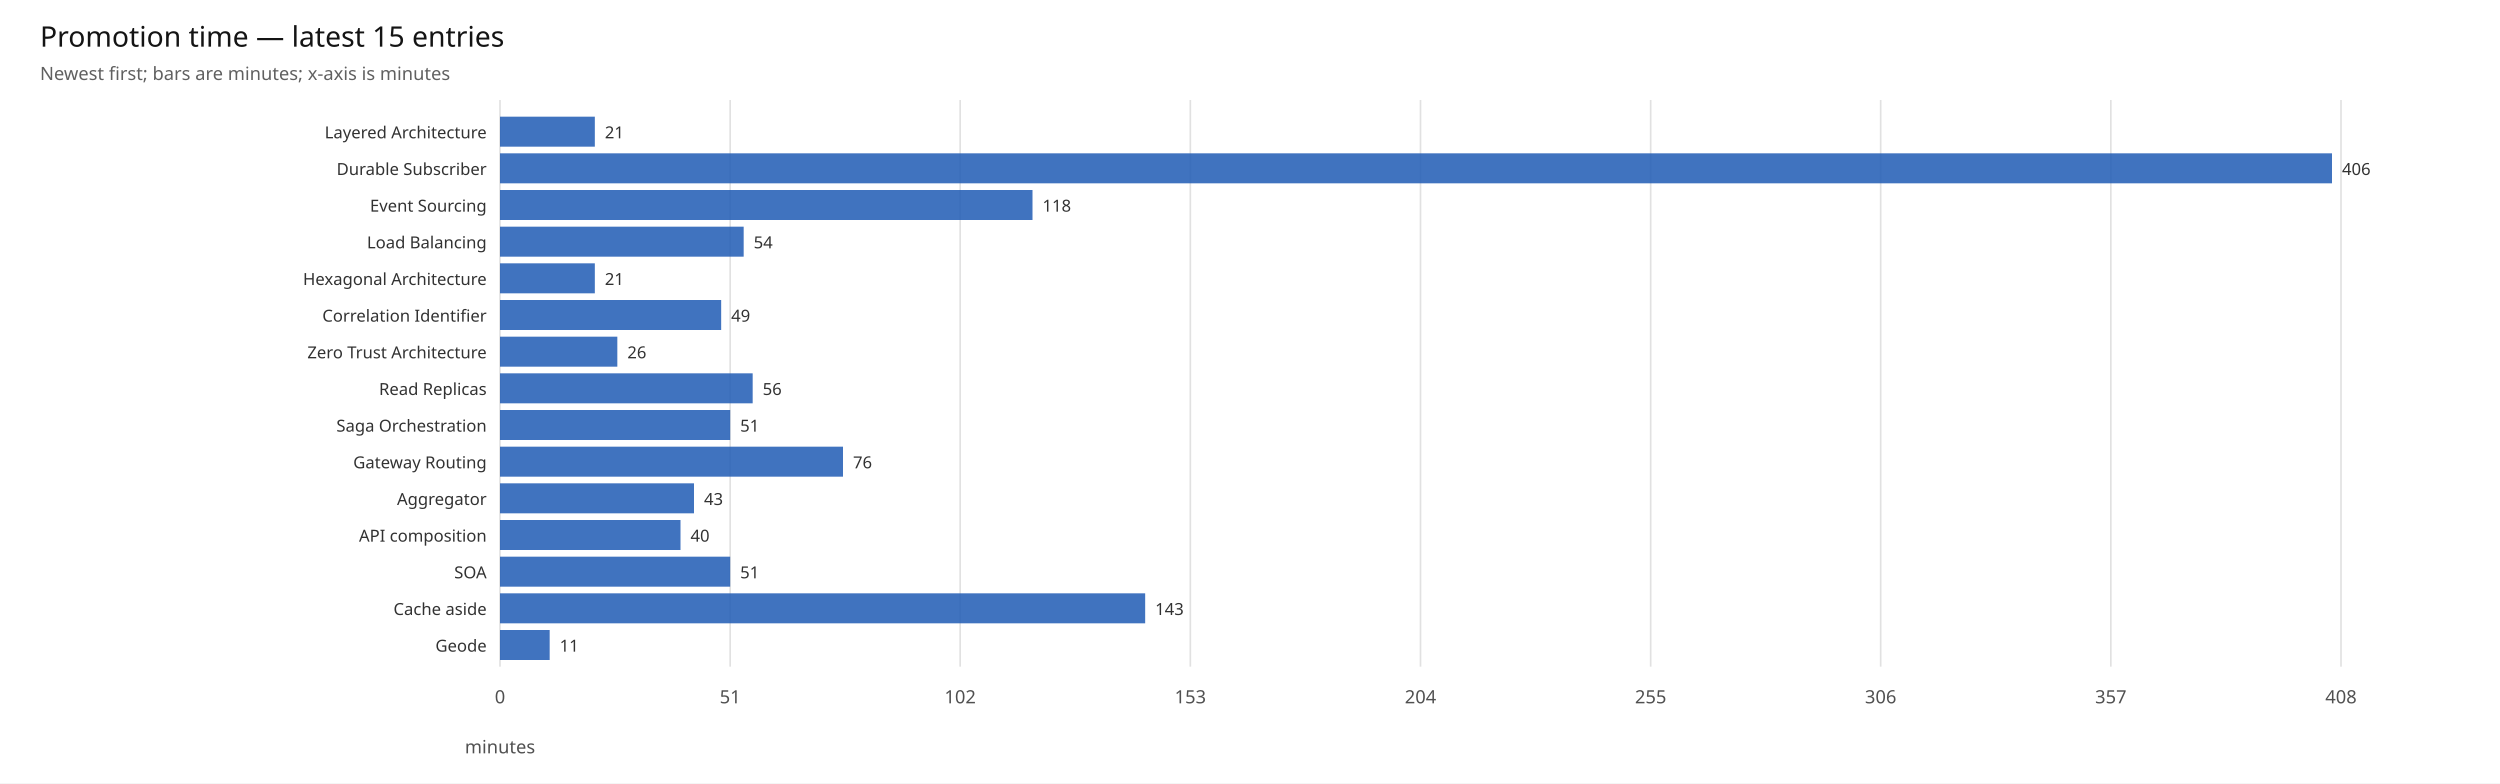
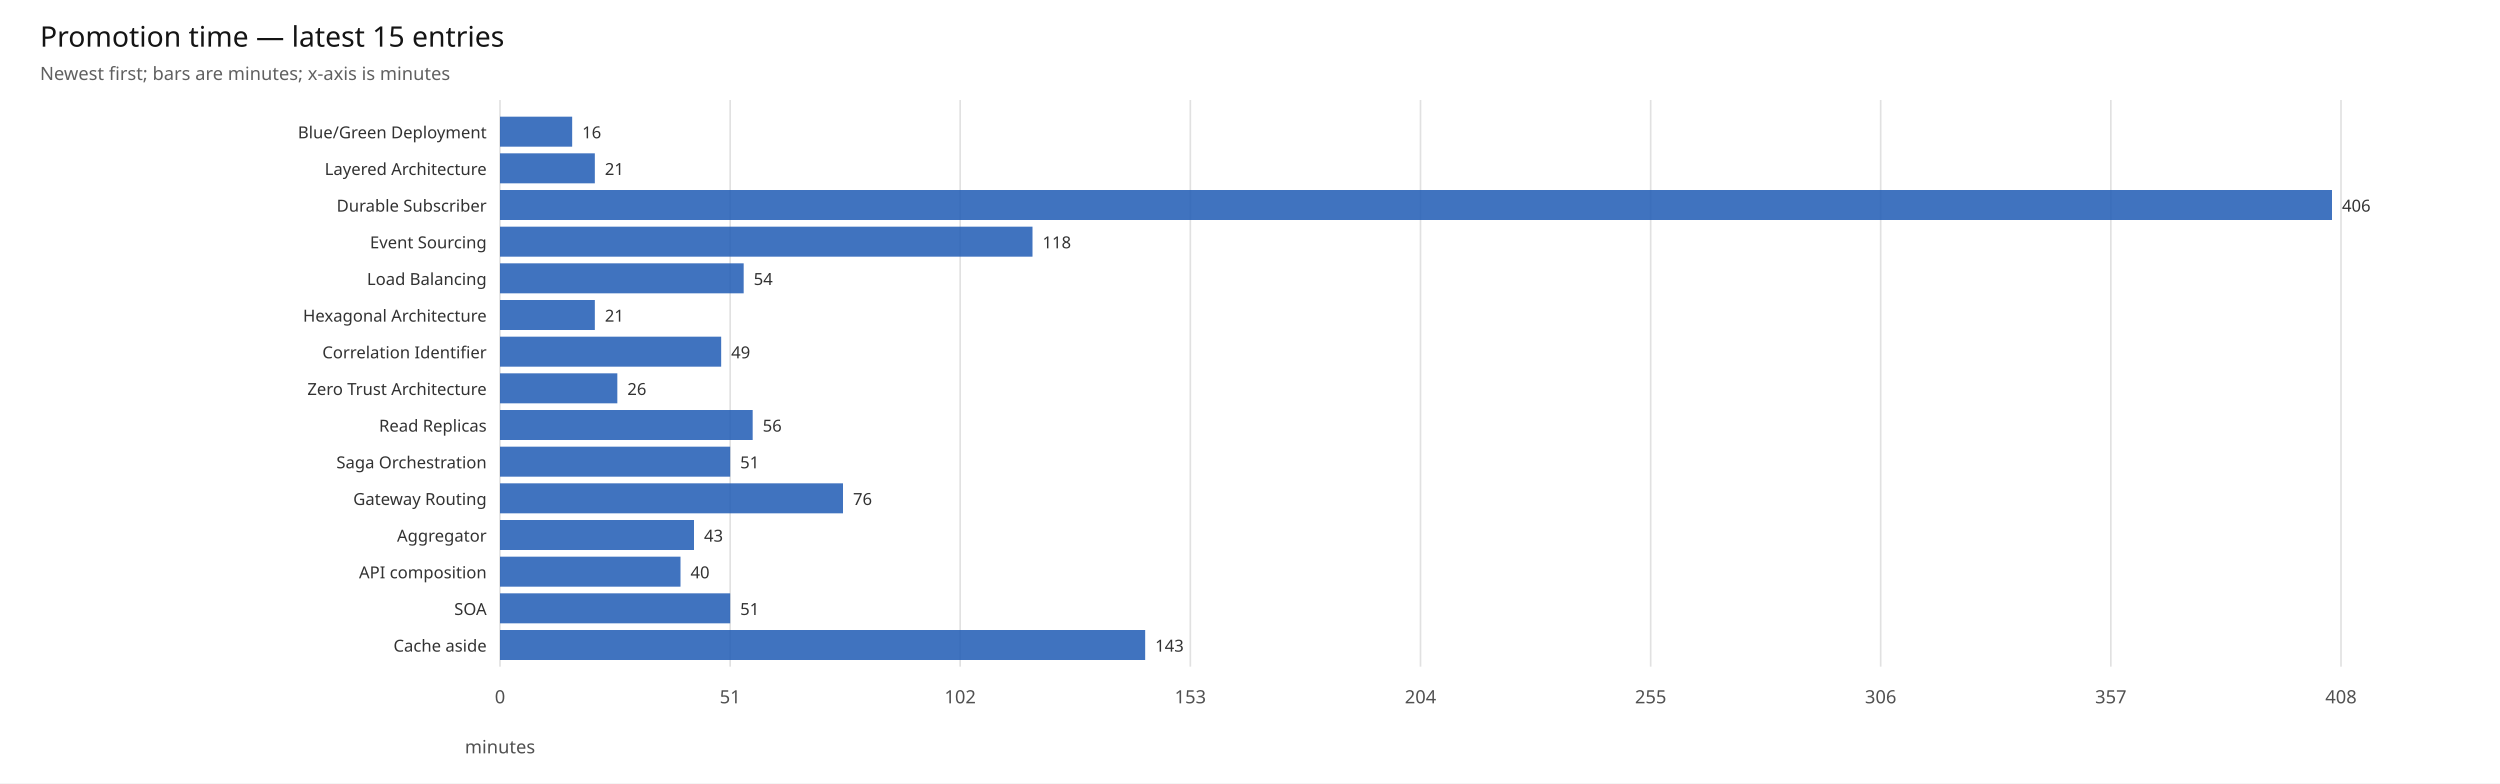
<svg xmlns="http://www.w3.org/2000/svg" width="1500" height="470" viewBox="0 0 1500 470">
  <rect width="100%" height="100%" fill="white" />
  <text x="24" y="28" font-family="Verdana" font-size="17" fill="#141414">Promotion time — latest 15 entries</text>
  <text x="24" y="48" font-family="Verdana" font-size="11" fill="#606060">Newest first; bars are minutes; x-axis is minutes</text>
  <line x1="300.0" y1="60" x2="300.0" y2="400" stroke="#e1e1e1" />
  <text x="300.0" y="422" text-anchor="middle" font-family="Verdana" font-size="11" fill="#505050">0</text>
  <line x1="438.1" y1="60" x2="438.1" y2="400" stroke="#e1e1e1" />
  <text x="438.1" y="422" text-anchor="middle" font-family="Verdana" font-size="11" fill="#505050">51</text>
  <line x1="576.1" y1="60" x2="576.1" y2="400" stroke="#e1e1e1" />
  <text x="576.1" y="422" text-anchor="middle" font-family="Verdana" font-size="11" fill="#505050">102</text>
  <line x1="714.2" y1="60" x2="714.2" y2="400" stroke="#e1e1e1" />
  <text x="714.2" y="422" text-anchor="middle" font-family="Verdana" font-size="11" fill="#505050">153</text>
  <line x1="852.3" y1="60" x2="852.3" y2="400" stroke="#e1e1e1" />
  <text x="852.3" y="422" text-anchor="middle" font-family="Verdana" font-size="11" fill="#505050">204</text>
  <line x1="990.4" y1="60" x2="990.4" y2="400" stroke="#e1e1e1" />
  <text x="990.4" y="422" text-anchor="middle" font-family="Verdana" font-size="11" fill="#505050">255</text>
  <line x1="1128.4" y1="60" x2="1128.4" y2="400" stroke="#e1e1e1" />
  <text x="1128.4" y="422" text-anchor="middle" font-family="Verdana" font-size="11" fill="#505050">306</text>
  <line x1="1266.5" y1="60" x2="1266.5" y2="400" stroke="#e1e1e1" />
  <text x="1266.5" y="422" text-anchor="middle" font-family="Verdana" font-size="11" fill="#505050">357</text>
  <line x1="1404.6" y1="60" x2="1404.6" y2="400" stroke="#e1e1e1" />
  <text x="1404.6" y="422" text-anchor="middle" font-family="Verdana" font-size="11" fill="#505050">408</text>
-   <rect x="300" y="70" width="56.9" height="18" fill="#1e5ab4" opacity="0.85" />
-   <text x="292" y="83" text-anchor="end" font-family="Verdana" font-size="10" fill="#323232">Layered Architecture</text>
-   <text x="362.9" y="83" font-family="Verdana" font-size="10" fill="#323232">21</text>
-   <rect x="300" y="92" width="1099.2" height="18" fill="#1e5ab4" opacity="0.85" />
-   <text x="292" y="105" text-anchor="end" font-family="Verdana" font-size="10" fill="#323232">Durable Subscriber</text>
-   <text x="1405.2" y="105" font-family="Verdana" font-size="10" fill="#323232">406</text>
-   <rect x="300" y="114" width="319.5" height="18" fill="#1e5ab4" opacity="0.85" />
-   <text x="292" y="127" text-anchor="end" font-family="Verdana" font-size="10" fill="#323232">Event Sourcing</text>
-   <text x="625.5" y="127" font-family="Verdana" font-size="10" fill="#323232">118</text>
-   <rect x="300" y="136" width="146.2" height="18" fill="#1e5ab4" opacity="0.85" />
-   <text x="292" y="149" text-anchor="end" font-family="Verdana" font-size="10" fill="#323232">Load Balancing</text>
-   <text x="452.2" y="149" font-family="Verdana" font-size="10" fill="#323232">54</text>
-   <rect x="300" y="158" width="56.9" height="18" fill="#1e5ab4" opacity="0.85" />
-   <text x="292" y="171" text-anchor="end" font-family="Verdana" font-size="10" fill="#323232">Hexagonal Architecture</text>
-   <text x="362.9" y="171" font-family="Verdana" font-size="10" fill="#323232">21</text>
-   <rect x="300" y="180" width="132.7" height="18" fill="#1e5ab4" opacity="0.85" />
-   <text x="292" y="193" text-anchor="end" font-family="Verdana" font-size="10" fill="#323232">Correlation Identifier</text>
-   <text x="438.7" y="193" font-family="Verdana" font-size="10" fill="#323232">49</text>
-   <rect x="300" y="202" width="70.4" height="18" fill="#1e5ab4" opacity="0.85" />
-   <text x="292" y="215" text-anchor="end" font-family="Verdana" font-size="10" fill="#323232">Zero Trust Architecture</text>
-   <text x="376.4" y="215" font-family="Verdana" font-size="10" fill="#323232">26</text>
-   <rect x="300" y="224" width="151.6" height="18" fill="#1e5ab4" opacity="0.85" />
-   <text x="292" y="237" text-anchor="end" font-family="Verdana" font-size="10" fill="#323232">Read Replicas</text>
-   <text x="457.6" y="237" font-family="Verdana" font-size="10" fill="#323232">56</text>
-   <rect x="300" y="246" width="138.1" height="18" fill="#1e5ab4" opacity="0.85" />
-   <text x="292" y="259" text-anchor="end" font-family="Verdana" font-size="10" fill="#323232">Saga Orchestration</text>
-   <text x="444.1" y="259" font-family="Verdana" font-size="10" fill="#323232">51</text>
-   <rect x="300" y="268" width="205.8" height="18" fill="#1e5ab4" opacity="0.85" />
-   <text x="292" y="281" text-anchor="end" font-family="Verdana" font-size="10" fill="#323232">Gateway Routing</text>
-   <text x="511.8" y="281" font-family="Verdana" font-size="10" fill="#323232">76</text>
-   <rect x="300" y="290" width="116.4" height="18" fill="#1e5ab4" opacity="0.85" />
-   <text x="292" y="303" text-anchor="end" font-family="Verdana" font-size="10" fill="#323232">Aggregator</text>
-   <text x="422.4" y="303" font-family="Verdana" font-size="10" fill="#323232">43</text>
-   <rect x="300" y="312" width="108.3" height="18" fill="#1e5ab4" opacity="0.85" />
-   <text x="292" y="325" text-anchor="end" font-family="Verdana" font-size="10" fill="#323232">API composition</text>
-   <text x="414.3" y="325" font-family="Verdana" font-size="10" fill="#323232">40</text>
-   <rect x="300" y="334" width="138.1" height="18" fill="#1e5ab4" opacity="0.85" />
-   <text x="292" y="347" text-anchor="end" font-family="Verdana" font-size="10" fill="#323232">SOA</text>
-   <text x="444.1" y="347" font-family="Verdana" font-size="10" fill="#323232">51</text>
-   <rect x="300" y="356" width="387.1" height="18" fill="#1e5ab4" opacity="0.85" />
-   <text x="292" y="369" text-anchor="end" font-family="Verdana" font-size="10" fill="#323232">Cache aside</text>
-   <text x="693.1" y="369" font-family="Verdana" font-size="10" fill="#323232">143</text>
-   <rect x="300" y="378" width="29.8" height="18" fill="#1e5ab4" opacity="0.85" />
-   <text x="292" y="391" text-anchor="end" font-family="Verdana" font-size="10" fill="#323232">Geode</text>
-   <text x="335.8" y="391" font-family="Verdana" font-size="10" fill="#323232">11</text>
+   <rect x="300" y="70" width="43.3" height="18" fill="#1e5ab4" opacity="0.85" />
+   <text x="292" y="83" text-anchor="end" font-family="Verdana" font-size="10" fill="#323232">Blue/Green Deployment</text>
+   <text x="349.3" y="83" font-family="Verdana" font-size="10" fill="#323232">16</text>
+   <rect x="300" y="92" width="56.9" height="18" fill="#1e5ab4" opacity="0.85" />
+   <text x="292" y="105" text-anchor="end" font-family="Verdana" font-size="10" fill="#323232">Layered Architecture</text>
+   <text x="362.9" y="105" font-family="Verdana" font-size="10" fill="#323232">21</text>
+   <rect x="300" y="114" width="1099.2" height="18" fill="#1e5ab4" opacity="0.85" />
+   <text x="292" y="127" text-anchor="end" font-family="Verdana" font-size="10" fill="#323232">Durable Subscriber</text>
+   <text x="1405.2" y="127" font-family="Verdana" font-size="10" fill="#323232">406</text>
+   <rect x="300" y="136" width="319.5" height="18" fill="#1e5ab4" opacity="0.85" />
+   <text x="292" y="149" text-anchor="end" font-family="Verdana" font-size="10" fill="#323232">Event Sourcing</text>
+   <text x="625.5" y="149" font-family="Verdana" font-size="10" fill="#323232">118</text>
+   <rect x="300" y="158" width="146.2" height="18" fill="#1e5ab4" opacity="0.85" />
+   <text x="292" y="171" text-anchor="end" font-family="Verdana" font-size="10" fill="#323232">Load Balancing</text>
+   <text x="452.2" y="171" font-family="Verdana" font-size="10" fill="#323232">54</text>
+   <rect x="300" y="180" width="56.9" height="18" fill="#1e5ab4" opacity="0.85" />
+   <text x="292" y="193" text-anchor="end" font-family="Verdana" font-size="10" fill="#323232">Hexagonal Architecture</text>
+   <text x="362.9" y="193" font-family="Verdana" font-size="10" fill="#323232">21</text>
+   <rect x="300" y="202" width="132.7" height="18" fill="#1e5ab4" opacity="0.85" />
+   <text x="292" y="215" text-anchor="end" font-family="Verdana" font-size="10" fill="#323232">Correlation Identifier</text>
+   <text x="438.7" y="215" font-family="Verdana" font-size="10" fill="#323232">49</text>
+   <rect x="300" y="224" width="70.4" height="18" fill="#1e5ab4" opacity="0.85" />
+   <text x="292" y="237" text-anchor="end" font-family="Verdana" font-size="10" fill="#323232">Zero Trust Architecture</text>
+   <text x="376.4" y="237" font-family="Verdana" font-size="10" fill="#323232">26</text>
+   <rect x="300" y="246" width="151.6" height="18" fill="#1e5ab4" opacity="0.85" />
+   <text x="292" y="259" text-anchor="end" font-family="Verdana" font-size="10" fill="#323232">Read Replicas</text>
+   <text x="457.6" y="259" font-family="Verdana" font-size="10" fill="#323232">56</text>
+   <rect x="300" y="268" width="138.1" height="18" fill="#1e5ab4" opacity="0.85" />
+   <text x="292" y="281" text-anchor="end" font-family="Verdana" font-size="10" fill="#323232">Saga Orchestration</text>
+   <text x="444.1" y="281" font-family="Verdana" font-size="10" fill="#323232">51</text>
+   <rect x="300" y="290" width="205.8" height="18" fill="#1e5ab4" opacity="0.85" />
+   <text x="292" y="303" text-anchor="end" font-family="Verdana" font-size="10" fill="#323232">Gateway Routing</text>
+   <text x="511.8" y="303" font-family="Verdana" font-size="10" fill="#323232">76</text>
+   <rect x="300" y="312" width="116.4" height="18" fill="#1e5ab4" opacity="0.85" />
+   <text x="292" y="325" text-anchor="end" font-family="Verdana" font-size="10" fill="#323232">Aggregator</text>
+   <text x="422.4" y="325" font-family="Verdana" font-size="10" fill="#323232">43</text>
+   <rect x="300" y="334" width="108.3" height="18" fill="#1e5ab4" opacity="0.85" />
+   <text x="292" y="347" text-anchor="end" font-family="Verdana" font-size="10" fill="#323232">API composition</text>
+   <text x="414.3" y="347" font-family="Verdana" font-size="10" fill="#323232">40</text>
+   <rect x="300" y="356" width="138.1" height="18" fill="#1e5ab4" opacity="0.85" />
+   <text x="292" y="369" text-anchor="end" font-family="Verdana" font-size="10" fill="#323232">SOA</text>
+   <text x="444.1" y="369" font-family="Verdana" font-size="10" fill="#323232">51</text>
+   <rect x="300" y="378" width="387.1" height="18" fill="#1e5ab4" opacity="0.85" />
+   <text x="292" y="391" text-anchor="end" font-family="Verdana" font-size="10" fill="#323232">Cache aside</text>
+   <text x="693.1" y="391" font-family="Verdana" font-size="10" fill="#323232">143</text>
  <text x="300" y="452" text-anchor="middle" font-family="Verdana" font-size="11" fill="#505050">minutes</text>
</svg>
